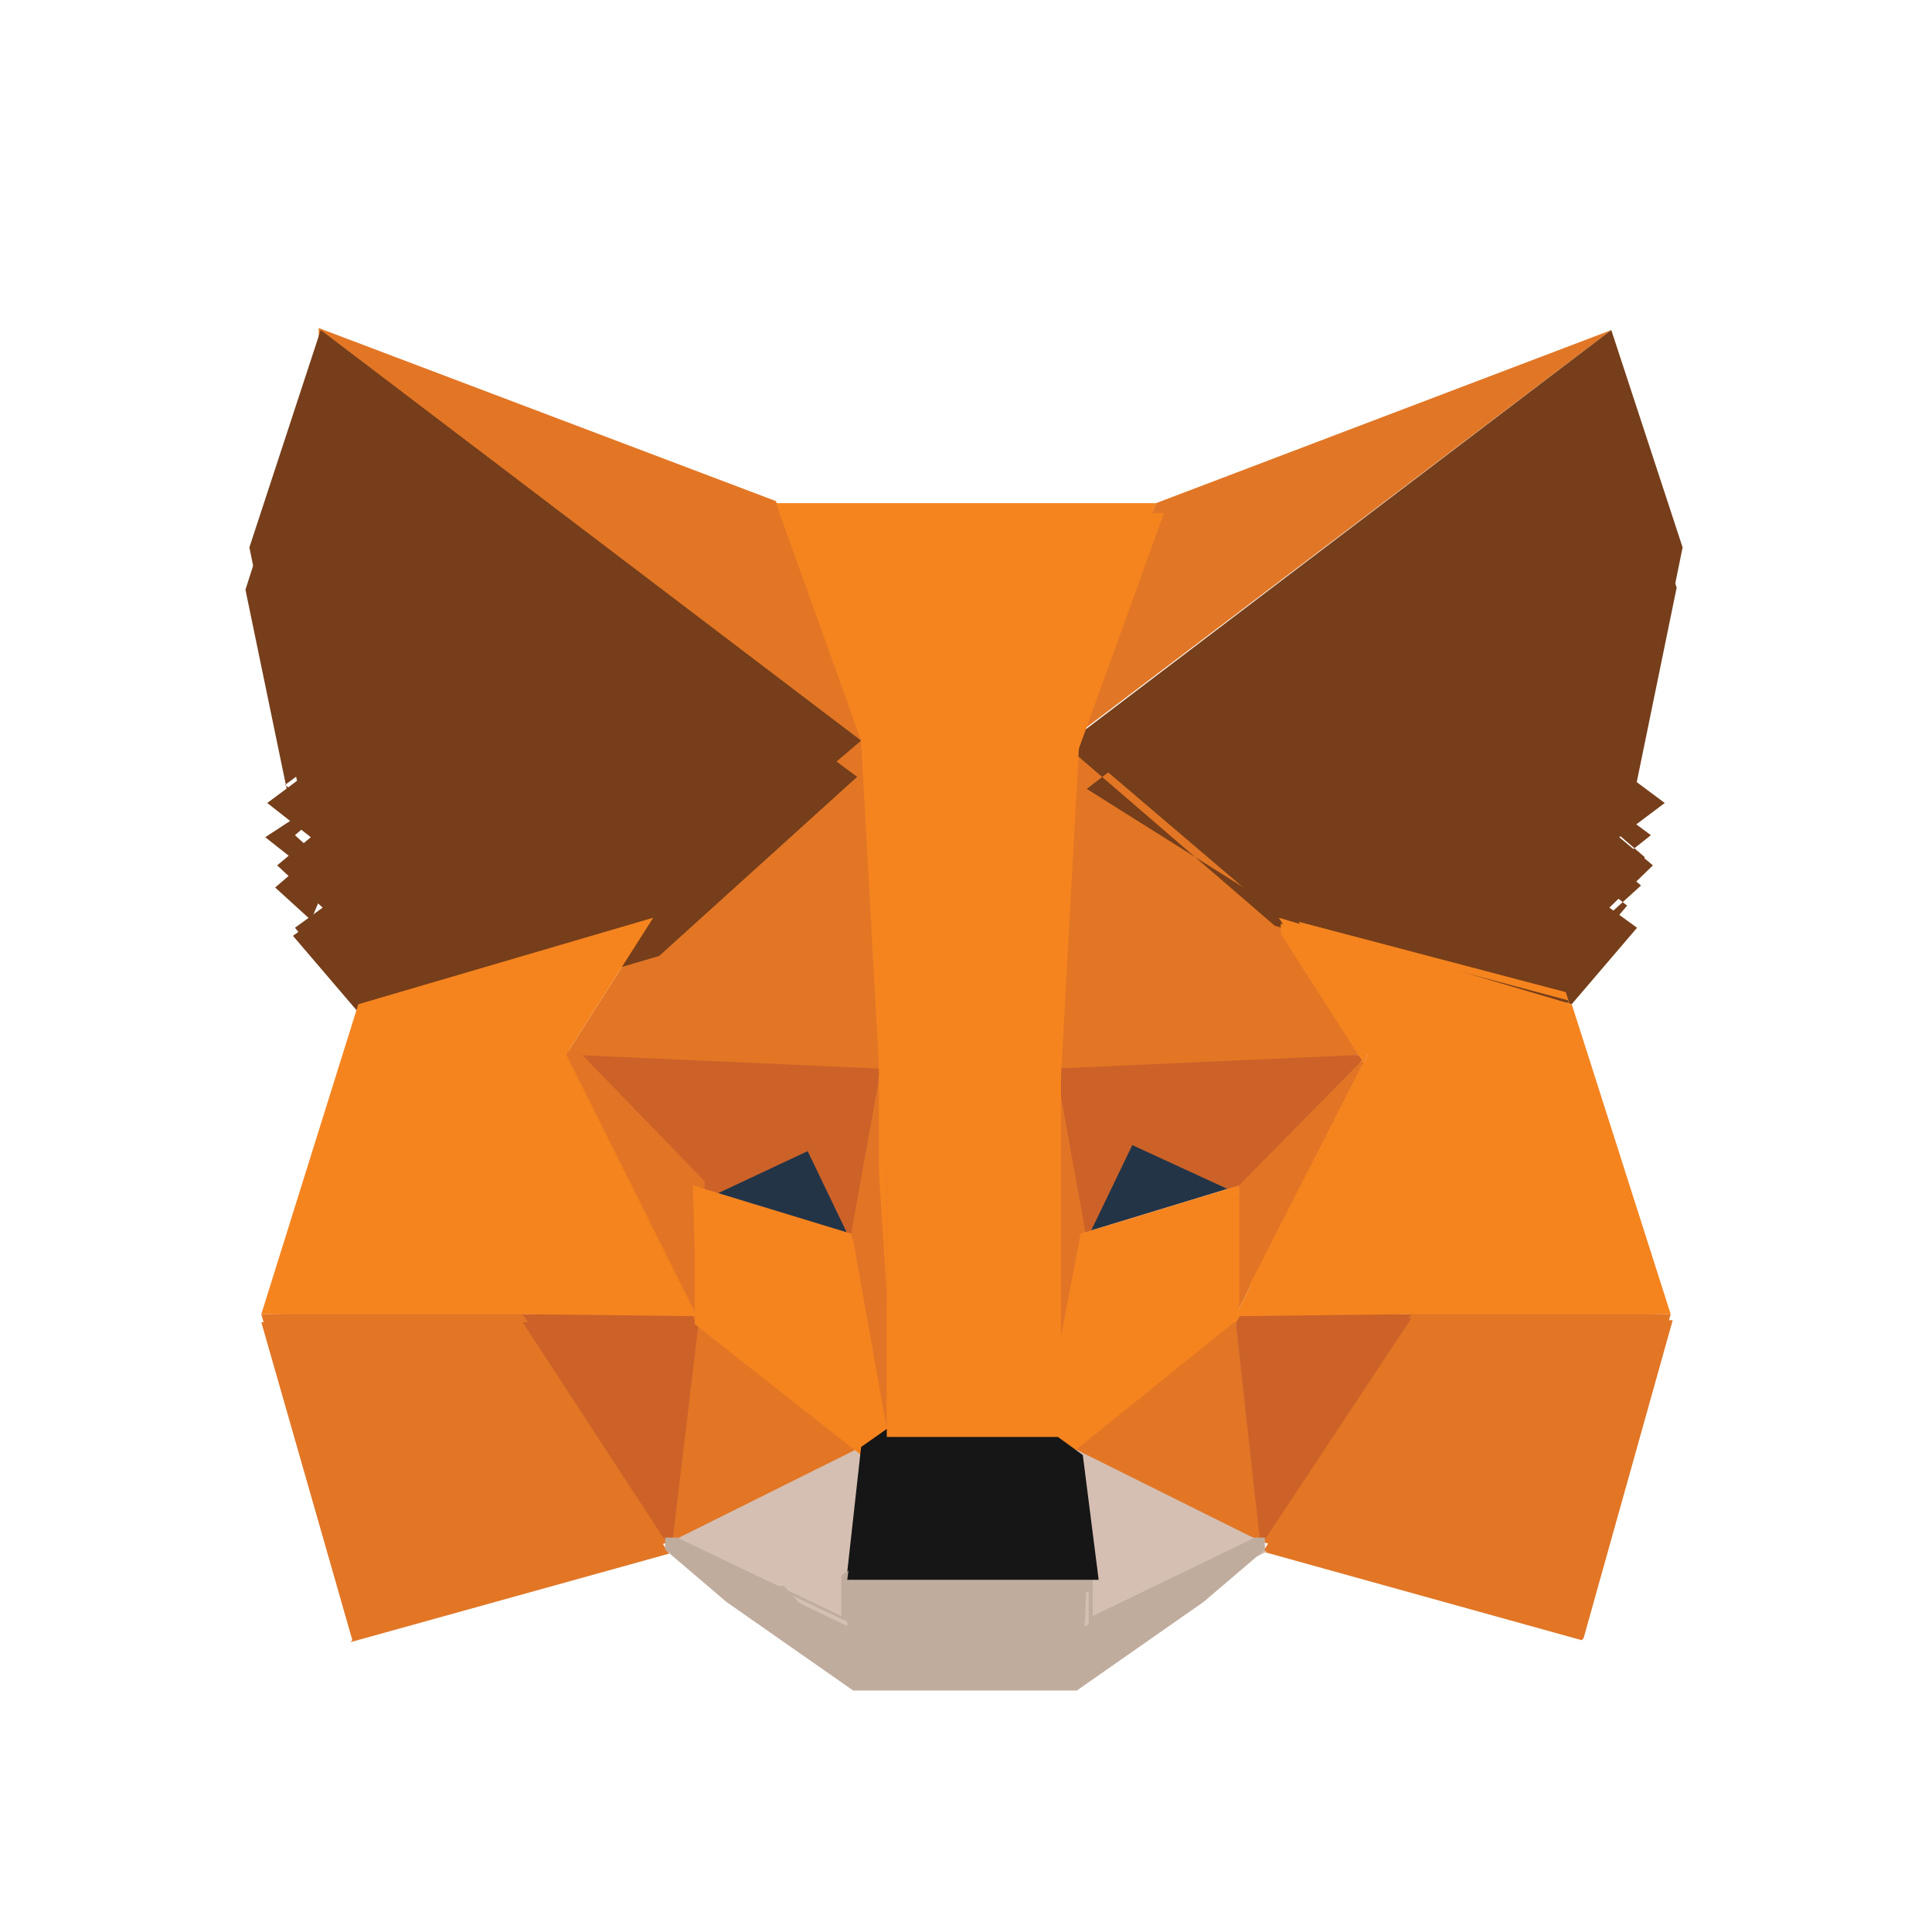
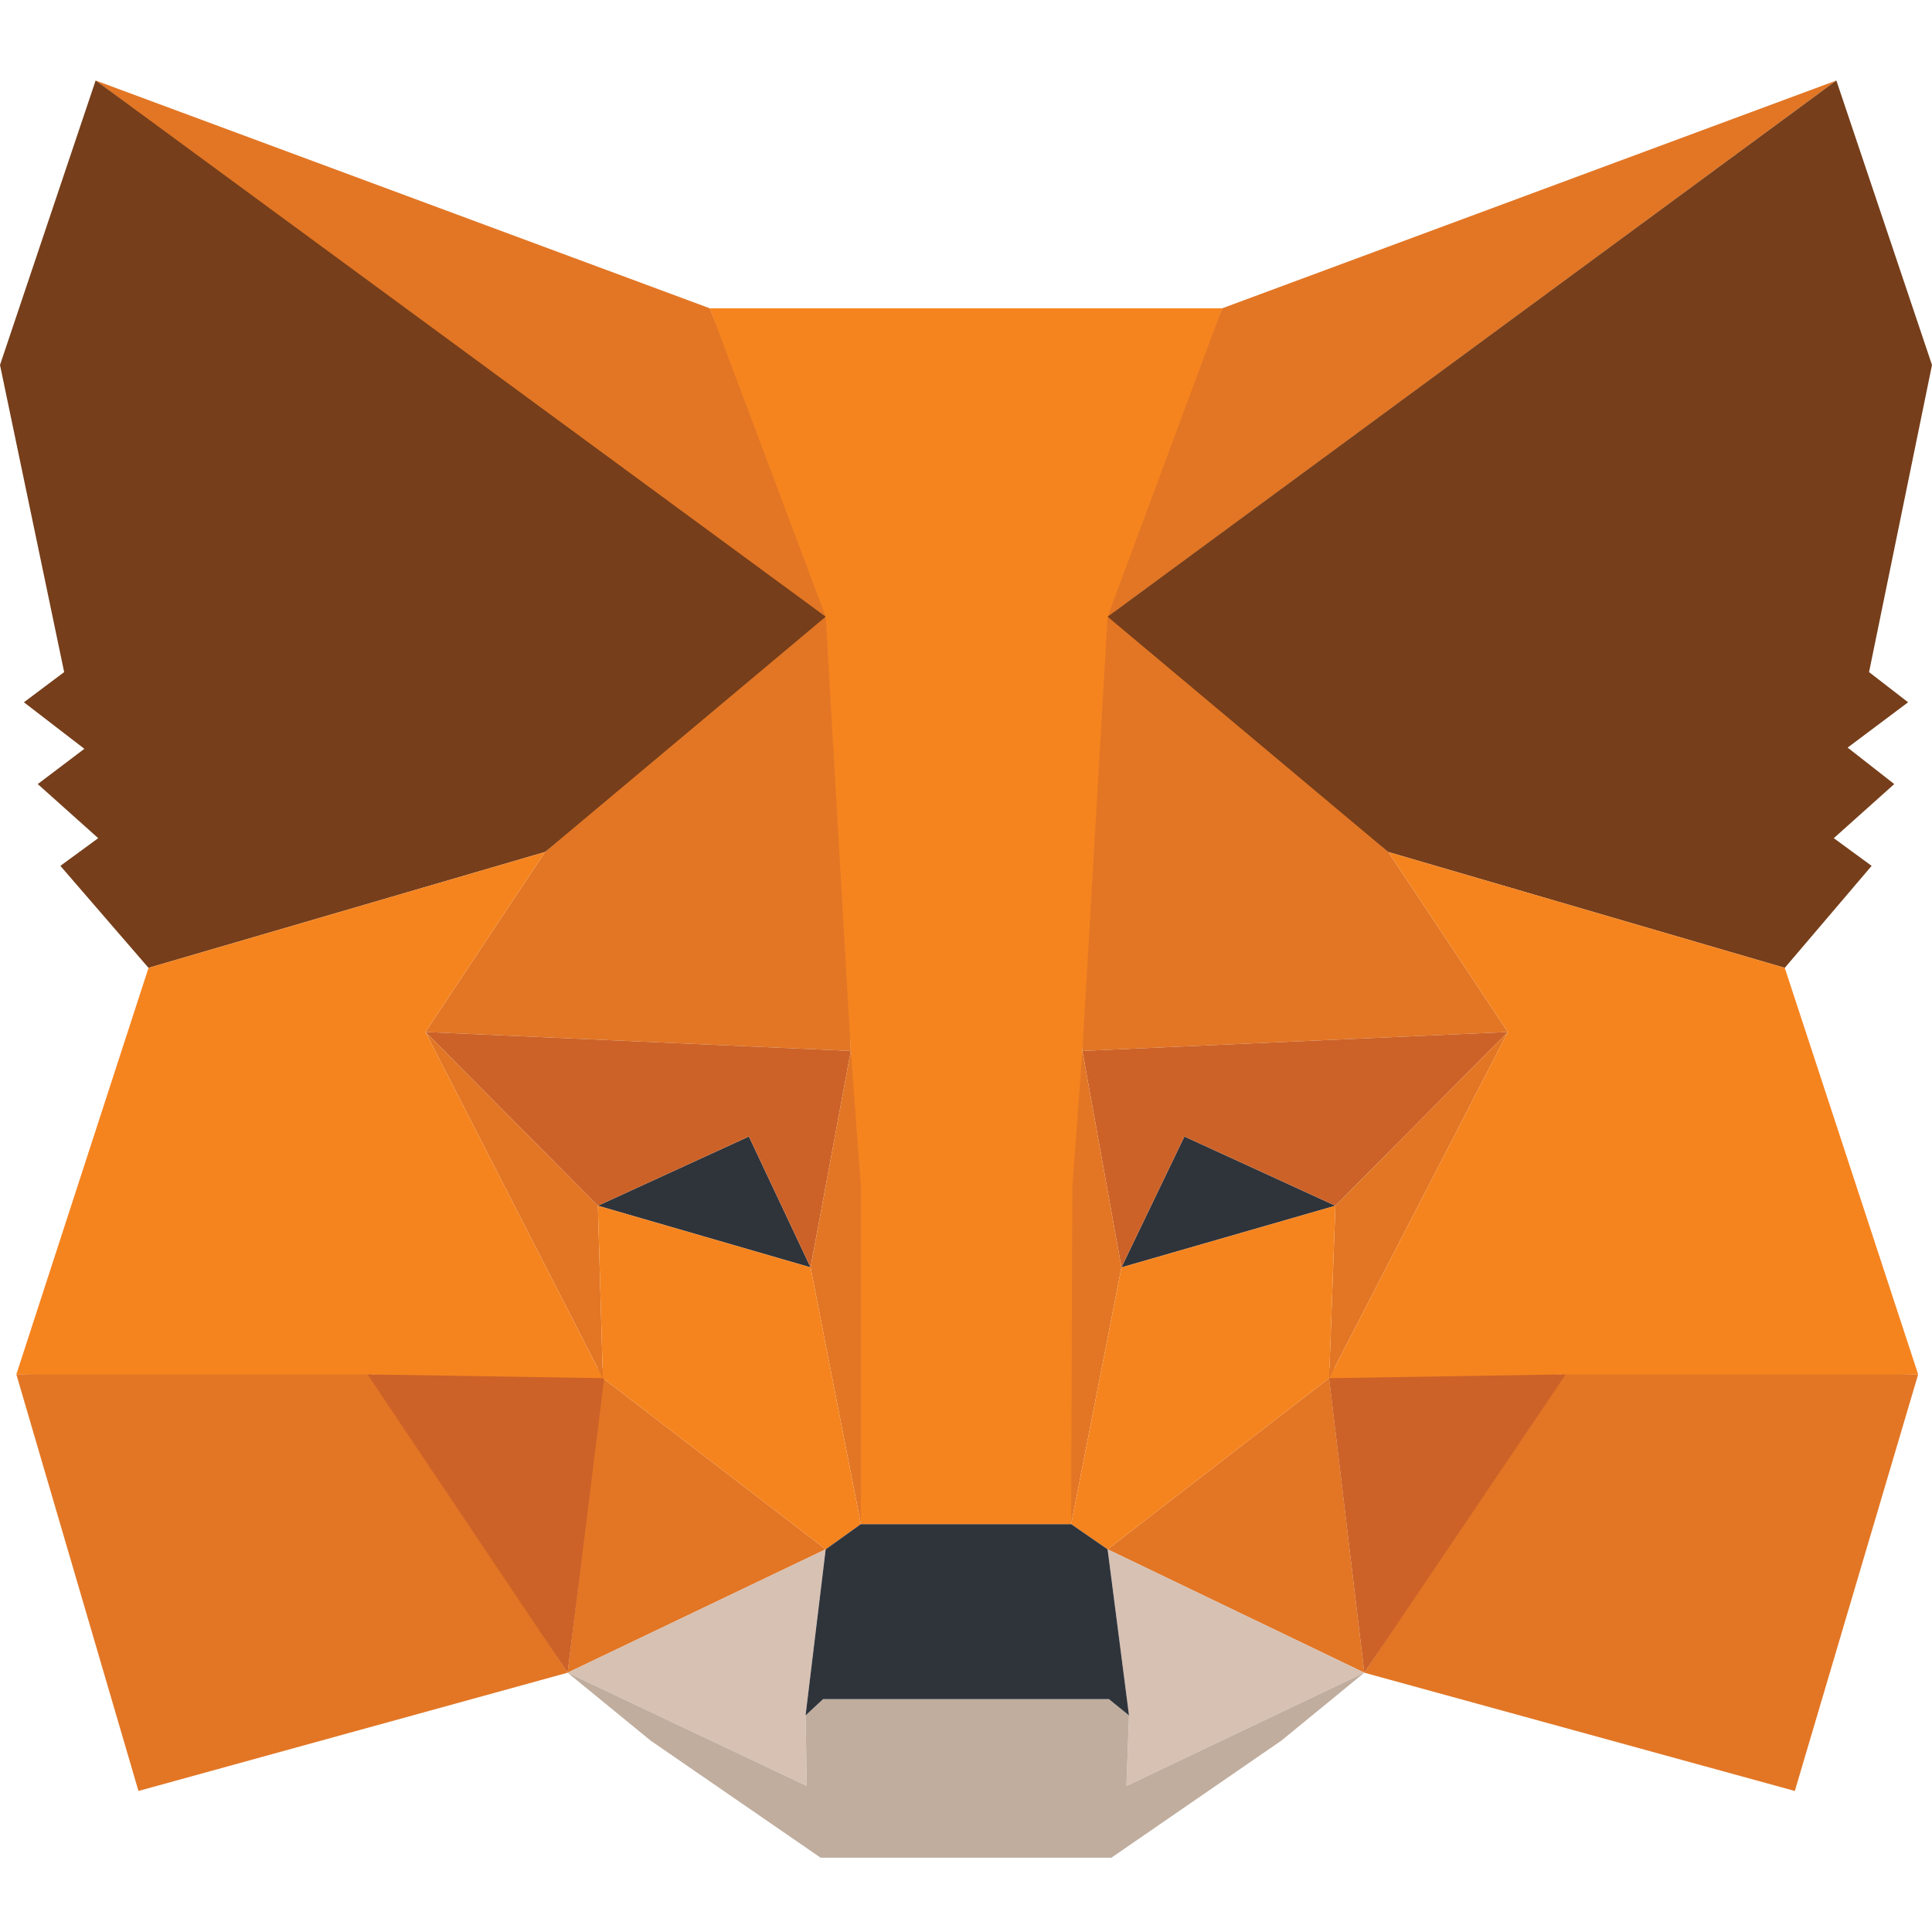
<svg xmlns="http://www.w3.org/2000/svg" width="24" height="24" viewBox="0 0 24 24" fill="none">
-   <path d="M20.017 4.1L13.082 9.35L14.361 6.25L20.017 4.1Z" fill="#E17726" />
-   <path d="M3.984 4.1L10.869 9.4L9.639 6.25L3.984 4.1Z" fill="#E27625" />
-   <path d="M10.869 9.5L3.959 4.2C3.959 4.2 3.959 4.2 3.959 4.075L9.639 6.225L10.869 9.375V9.5ZM4.623 4.5L10.623 9.125L9.566 6.375L4.623 4.5Z" fill="#E27625" />
-   <path d="M17.533 16.275L15.664 19.15L19.623 20.275L20.754 16.325L17.533 16.275Z" fill="#E27625" />
-   <path d="M19.648 20.375L15.688 19.275L17.557 16.4H20.779L19.672 20.35L19.648 20.375ZM15.836 19.075L19.574 20.125L20.607 16.425H17.582L15.836 19.075Z" fill="#E27625" />
-   <path d="M3.246 16.325L4.377 20.275L8.336 19.15L6.492 16.275L3.246 16.325Z" fill="#E27625" />
-   <path d="M4.377 20.375L3.246 16.425H6.492L8.311 19.3L4.352 20.4L4.377 20.375ZM3.393 16.425L4.451 20.125L8.164 19.075L6.443 16.375L3.393 16.425Z" fill="#E27625" />
-   <path d="M8.115 11.4L7.033 13.1L10.943 13.275L10.82 8.975L8.115 11.4Z" fill="#E27625" />
-   <path d="M10.943 13.375L7.008 13.2L8.115 11.5L10.82 9L10.943 13.3V13.375ZM7.205 13L10.82 13.15V9.2L8.361 11.475L7.205 13Z" fill="#E27625" />
-   <path d="M15.885 11.4L13.156 8.925L13.082 13.275L16.992 13.1L15.885 11.4Z" fill="#E27625" />
-   <path d="M13.082 13.375V9.025L15.812 11.525L16.918 13.225L13.008 13.4L13.082 13.375ZM13.254 9.15V13.15L16.869 13L15.885 11.475L13.254 9.15Z" fill="#E27625" />
-   <path d="M8.336 19.15L10.697 17.975L8.656 16.35L8.336 19.15Z" fill="#E27625" />
-   <path d="M8.336 19.25L8.656 16.45L10.721 18.1L8.262 19.25H8.336ZM8.729 16.55L8.459 19.05L10.5 18.05L8.729 16.55Z" fill="#E27625" />
-   <path d="M13.303 17.975L15.664 19.15L15.344 16.35L13.303 17.975Z" fill="#E27625" />
-   <path d="M15.664 19.25L13.205 18.1L15.246 16.45L15.566 19.25H15.664ZM13.5 17.95L15.541 18.95L15.246 16.45L13.5 17.95Z" fill="#E27625" />
-   <path d="M15.664 19.15L13.303 17.975L13.5 19.525L13.475 20.2L15.664 19.15Z" fill="#D5BFB2" />
-   <path d="M13.476 20.3V19.625L13.279 18.1L15.738 19.275L13.549 20.35L13.476 20.3ZM13.476 18.15L13.648 19.525V20.025L15.467 19.15L13.476 18.15Z" fill="#D5BFB2" />
-   <path d="M8.336 19.15L10.525 20.2V19.525L10.697 17.975L8.336 19.15Z" fill="#D5BFB2" />
-   <path d="M10.525 20.3L8.312 19.225L10.771 18.05L10.574 19.6V20.25L10.525 20.3ZM8.582 19.15L10.426 20.025V19.525L10.598 18.15L8.582 19.15Z" fill="#D5BFB2" />
-   <path d="M10.574 15.325L8.606 14.725L9.983 14.1L10.574 15.325Z" fill="#233447" />
-   <path d="M10.574 15.425L8.606 14.85L9.984 14.2H10.131L10.721 15.425C10.721 15.425 10.598 15.425 10.574 15.425ZM8.902 14.7L10.377 15.15L9.934 14.225L8.902 14.7Z" fill="#233447" />
-   <path d="M13.426 15.325L14.016 14.1L15.393 14.725L13.426 15.325Z" fill="#233447" />
-   <path d="M8.336 19.15L8.68 16.275L6.492 16.325L8.336 19.15Z" fill="#CC6228" />
-   <path d="M8.336 19.25L6.492 16.425H8.68L8.336 19.3V19.25ZM6.688 16.425L8.262 18.925L8.557 16.425H6.688Z" fill="#CC6228" />
-   <path d="M15.344 16.275L15.664 19.15L17.533 16.325L15.344 16.275Z" fill="#CC6228" />
-   <path d="M15.664 19.25L15.344 16.375H17.533L15.664 19.2V19.25ZM15.467 16.375L15.738 18.875L17.336 16.375H15.467Z" fill="#CC6228" />
-   <path d="M16.992 13.1L13.082 13.275L13.426 15.325L14.017 14.1L15.393 14.725L16.992 13.1Z" fill="#CC6228" />
-   <path d="M13.426 15.425L13.057 13.375L16.967 13.2L15.369 14.825L14.066 14.225L13.524 15.35C13.524 15.35 13.475 15.425 13.426 15.425ZM13.205 13.375L13.475 14.95L13.918 14.025H14.041L15.369 14.65L16.721 13.25L13.205 13.375Z" fill="#CC6228" />
-   <path d="M8.606 14.725L9.984 14.1L10.574 15.325L10.943 13.275L7.033 13.1L8.606 14.725Z" fill="#CC6228" />
-   <path d="M10.574 15.425L10.033 14.3L8.754 14.9H8.631L7.033 13.275L10.943 13.45L10.574 15.5V15.425ZM9.984 13.975L10.426 14.925L10.721 13.325L7.18 13.15L8.533 14.55L9.836 13.925L9.984 13.975Z" fill="#CC6228" />
-   <path d="M7.033 13.1L8.656 16.35L8.606 14.725L7.033 13.1Z" fill="#E27525" />
-   <path d="M8.656 16.45L7.033 13.2C7.033 13.2 7.033 13.2 7.033 13.05H7.18L8.754 14.675V16.3L8.656 16.45ZM7.426 13.675L8.533 15.875V14.775L7.426 13.675Z" fill="#E27525" />
-   <path d="M15.393 14.725L15.344 16.35L16.992 13.1L15.393 14.725Z" fill="#E27525" />
-   <path d="M10.943 13.275L10.574 15.325L11.016 17.75L11.139 14.55L10.943 13.275Z" fill="#E27525" />
-   <path d="M11.016 17.85L10.574 15.35L10.943 13.3L11.139 14.575V17.8L11.016 17.85ZM10.672 15.35L10.943 16.8V14.575V13.975L10.672 15.35Z" fill="#E27525" />
-   <path d="M13.082 13.275L12.885 14.55L12.959 17.75L13.426 15.325L13.082 13.275Z" fill="#E27525" />
-   <path d="M12.959 17.85V14.625L13.131 13.35L13.5 15.4L13.033 17.9C13.004 17.89 12.979 17.873 12.959 17.85ZM12.959 13.925V14.55V16.75L13.229 15.3L12.959 13.925Z" fill="#E27525" />
-   <path d="M13.426 15.325L12.959 17.75L13.303 17.975L15.344 16.35L15.393 14.725L13.426 15.325Z" fill="#F5841F" />
-   <path d="M13.303 18.075L12.959 17.825L13.426 15.325L15.393 14.75V16.375L13.377 18L13.303 18.075ZM13.082 17.7L13.303 17.85L15.246 16.3V14.875L13.475 15.4L13.082 17.7Z" fill="#F5841F" />
-   <path d="M8.606 14.725L8.656 16.35L10.697 17.975L11.016 17.75L10.574 15.325L8.606 14.725Z" fill="#F5841F" />
-   <path d="M10.697 18.075L8.631 16.45V14.825L10.598 15.4L11.041 17.9L10.721 18.15L10.697 18.075ZM8.754 16.3L10.697 17.85L10.893 17.7L10.475 15.4L8.729 14.875L8.754 16.3Z" fill="#F5841F" />
-   <path d="M13.476 20.2L13.5 19.525L13.303 19.375H10.672L10.525 19.525V20.2L8.336 19.15L9.098 19.8L10.672 20.9H13.328L14.902 19.8L15.664 19.15L13.476 20.2Z" fill="#C0AC9D" />
-   <path d="M13.328 21H10.598L9.024 19.9L8.262 19.25V19.1C8.262 19.1 8.262 19.1 8.41 19.1L10.451 20.075V19.575L10.623 19.425H13.377L13.574 19.575V20.075L15.59 19.1C15.59 19.1 15.59 19.1 15.713 19.1V19.25L14.951 19.9L13.377 21H13.328ZM10.697 20.775H13.303L14.828 19.7H14.951L13.524 20.4V19.775H11.065V20.4L9.59 19.7H9.738L10.697 20.775Z" fill="#C0AC9D" />
-   <path d="M13.303 17.975L12.959 17.75H11.017L10.697 17.975L10.525 19.525L10.672 19.375H13.303L13.5 19.525L13.303 17.975Z" fill="#161616" />
-   <path d="M10.525 19.625L10.721 18.075L11.041 17.825H13.107L13.451 18.075L13.648 19.625H13.5H11.041H10.894H10.525ZM10.672 19.275H13.353L13.205 18.05L12.934 17.85H11.066L10.795 18.025L10.648 19.275H10.672Z" fill="#161616" />
-   <path d="M20.311 9.7L20.902 6.8L20.016 4.1L13.303 9.2L15.885 11.4L19.524 12.475L20.336 11.525L19.992 11.275L20.533 10.75L20.115 10.4L20.68 9.975L20.311 9.7Z" fill="#763E1A" />
-   <path d="M19.476 12.575L15.836 11.5L13.254 9.275L19.943 4.275L20.828 6.95L20.262 9.8L20.557 10.025L20.115 10.375L20.434 10.65L19.992 11.075L20.213 11.25L19.402 12.2L19.476 12.575ZM15.885 11.3L19.476 12.425L20.164 11.625L19.918 11.425L20.385 11L20.066 10.725L20.508 10.375L20.238 10.175L20.828 7.3L19.992 4.8L13.5 9.8L15.885 11.3Z" fill="#763E1A" />
-   <path d="M3.098 6.8L3.689 9.7L3.32 9.975L3.861 10.4L3.443 10.75L4.008 11.275L3.664 11.525L4.451 12.475L8.115 11.4L10.697 9.2L3.984 4.1L3.098 6.8Z" fill="#763E1A" />
-   <path d="M4.451 12.575L3.639 11.625L3.885 11.45L3.418 11.025L3.738 10.75L3.295 10.4L3.639 10.175L3.049 7.325L3.91 4.65L10.648 9.65L8.189 11.875L4.549 12.95L4.451 12.575ZM3.812 11.55L4.5 12.35L8.066 11.3L10.525 9.175L4.033 4.175L3.221 6.675L3.812 9.55L3.541 9.75L3.984 10.1L3.664 10.375L4.131 10.8L3.812 11.55Z" fill="#763E1A" />
-   <path d="M19.525 12.475L15.885 11.4L16.992 13.1L15.344 16.35L17.533 16.325H20.754L19.525 12.475Z" fill="#F5841F" />
-   <path d="M15.344 16.45L16.967 13.25L15.91 11.6V11.475L19.476 12.425L20.705 16.275H15.295L15.344 16.45ZM16.131 11.45L17.09 12.9L15.517 15.975H20.607L19.451 12.325L16.131 11.45Z" fill="#F5841F" />
-   <path d="M8.115 11.4L4.451 12.475L3.246 16.325H6.492L8.656 16.35L7.033 13.1L8.115 11.4Z" fill="#F5841F" />
-   <path d="M13.082 13.275L13.303 9.2L14.361 6.25H9.639L10.697 9.2L10.943 13.275L11.017 14.575V17.75H12.959V14.575L13.082 13.275Z" fill="#F5841F" />
-   <path d="M12.959 17.85H11.016V14.65V13.375L10.795 9.3L9.738 6.375H14.459L13.402 9.3L13.18 13.375V14.675V17.85H12.959ZM11.115 17.625H12.861V14.55V13.25L13.107 9.175L14.115 6.375H9.688L10.697 9.175L10.918 13.25V14.55L11.115 17.625Z" fill="#F5841F" />
+   <path d="M22.812 1L13.446 7.895L15.182 3.83L22.812 1Z" fill="#E27625" />
+   <path d="M1.188 1L10.476 7.958L8.818 3.83L1.188 1Z" fill="#E27625" />
+   <path d="M19.45 16.995L16.948 20.779L22.296 22.248L23.828 17.073L19.45 16.995Z" fill="#E27625" />
+   <path d="M0.203 17.073L1.72 22.248L7.051 20.779L4.565 16.995L0.203 17.073Z" fill="#E27625" />
+   <path d="M6.77 10.584L5.285 12.82L10.569 13.055L10.397 7.395L6.77 10.584Z" fill="#E27625" />
+   <path d="M17.246 10.584L13.556 7.332L13.446 13.055L18.731 12.82L17.246 10.584Z" fill="#E27625" />
+   <path d="M7.051 20.779L10.257 19.246L7.489 17.12L7.051 20.779Z" fill="#E27625" />
+   <path d="M13.759 19.246L16.948 20.779L16.511 17.12L13.759 19.246Z" fill="#E27625" />
+   <path d="M16.948 20.779L13.759 19.246L14.025 21.31L13.993 22.186L16.948 20.779Z" fill="#D7C1B3" />
+   <path d="M7.051 20.779L10.022 22.186L10.007 21.31L10.257 19.246L7.051 20.779Z" fill="#D7C1B3" />
+   <path d="M10.069 15.744L7.427 14.978L9.303 14.118L10.069 15.744Z" fill="#2F343B" />
+   <path d="M13.931 15.744L14.713 14.118L16.589 14.978L13.931 15.744Z" fill="#2F343B" />
+   <path d="M7.051 20.779L7.521 16.995L4.565 17.073L7.051 20.779Z" fill="#CC6228" />
+   <path d="M16.495 16.995L16.948 20.779L19.45 17.073L16.495 16.995Z" fill="#CC6228" />
+   <path d="M18.731 12.82L13.446 13.055L13.931 15.744L14.713 14.118L16.589 14.978L18.731 12.82Z" fill="#CC6228" />
+   <path d="M7.427 14.978L9.303 14.118L10.069 15.744L10.569 13.055L5.285 12.82L7.427 14.978Z" fill="#CC6228" />
+   <path d="M5.285 12.82L7.489 17.12L7.427 14.978L5.285 12.82Z" fill="#E27625" />
+   <path d="M16.589 14.978L16.511 17.12L18.731 12.82L16.589 14.978Z" fill="#E27625" />
+   <path d="M10.569 13.055L10.069 15.744L10.694 18.933L10.835 14.743L10.569 13.055Z" fill="#E27625" />
+   <path d="M13.446 13.055L13.181 14.728L13.306 18.933L13.931 15.744L13.446 13.055Z" fill="#E27625" />
+   <path d="M13.931 15.744L13.306 18.933L13.759 19.246L16.511 17.12L16.589 14.978L13.931 15.744Z" fill="#F5841F" />
+   <path d="M7.427 14.978L7.489 17.12L10.257 19.246L10.694 18.933L10.069 15.744L7.427 14.978Z" fill="#F5841F" />
+   <path d="M13.993 22.186L14.025 21.31L13.775 21.107H10.225L10.007 21.31L10.022 22.186L7.051 20.779L8.083 21.623L10.194 23.077H13.806L15.917 21.623L16.948 20.779L13.993 22.186Z" fill="#C0AD9E" />
+   <path d="M13.759 19.246L13.306 18.933H10.694L10.257 19.246L10.007 21.31L10.225 21.107H13.775L14.025 21.31L13.759 19.246Z" fill="#2F343B" />
+   <path d="M23.218 8.349L24 4.534L22.812 1L13.759 7.661L17.246 10.584L22.171 12.023L23.25 10.756L22.78 10.412L23.531 9.74L22.952 9.287L23.703 8.724L23.218 8.349Z" fill="#763E1A" />
+   <path d="M0 4.534L0.797 8.349L0.297 8.724L1.048 9.302L0.469 9.74L1.22 10.412L0.75 10.756L1.845 12.023L6.77 10.584L10.257 7.661L1.188 1L0 4.534Z" fill="#763E1A" />
+   <path d="M22.171 12.023L17.246 10.584L18.731 12.82L16.511 17.12L19.45 17.073H23.828L22.171 12.023Z" fill="#F5841F" />
+   <path d="M6.77 10.584L1.845 12.023L0.203 17.073H4.565L7.489 17.12L5.285 12.82L6.77 10.584Z" fill="#F5841F" />
+   <path d="M13.446 13.055L13.759 7.661L15.182 3.83H8.818L10.257 7.661L10.569 13.055L10.694 14.743V18.933H13.306L13.321 14.743L13.446 13.055Z" fill="#F5841F" />
</svg>
